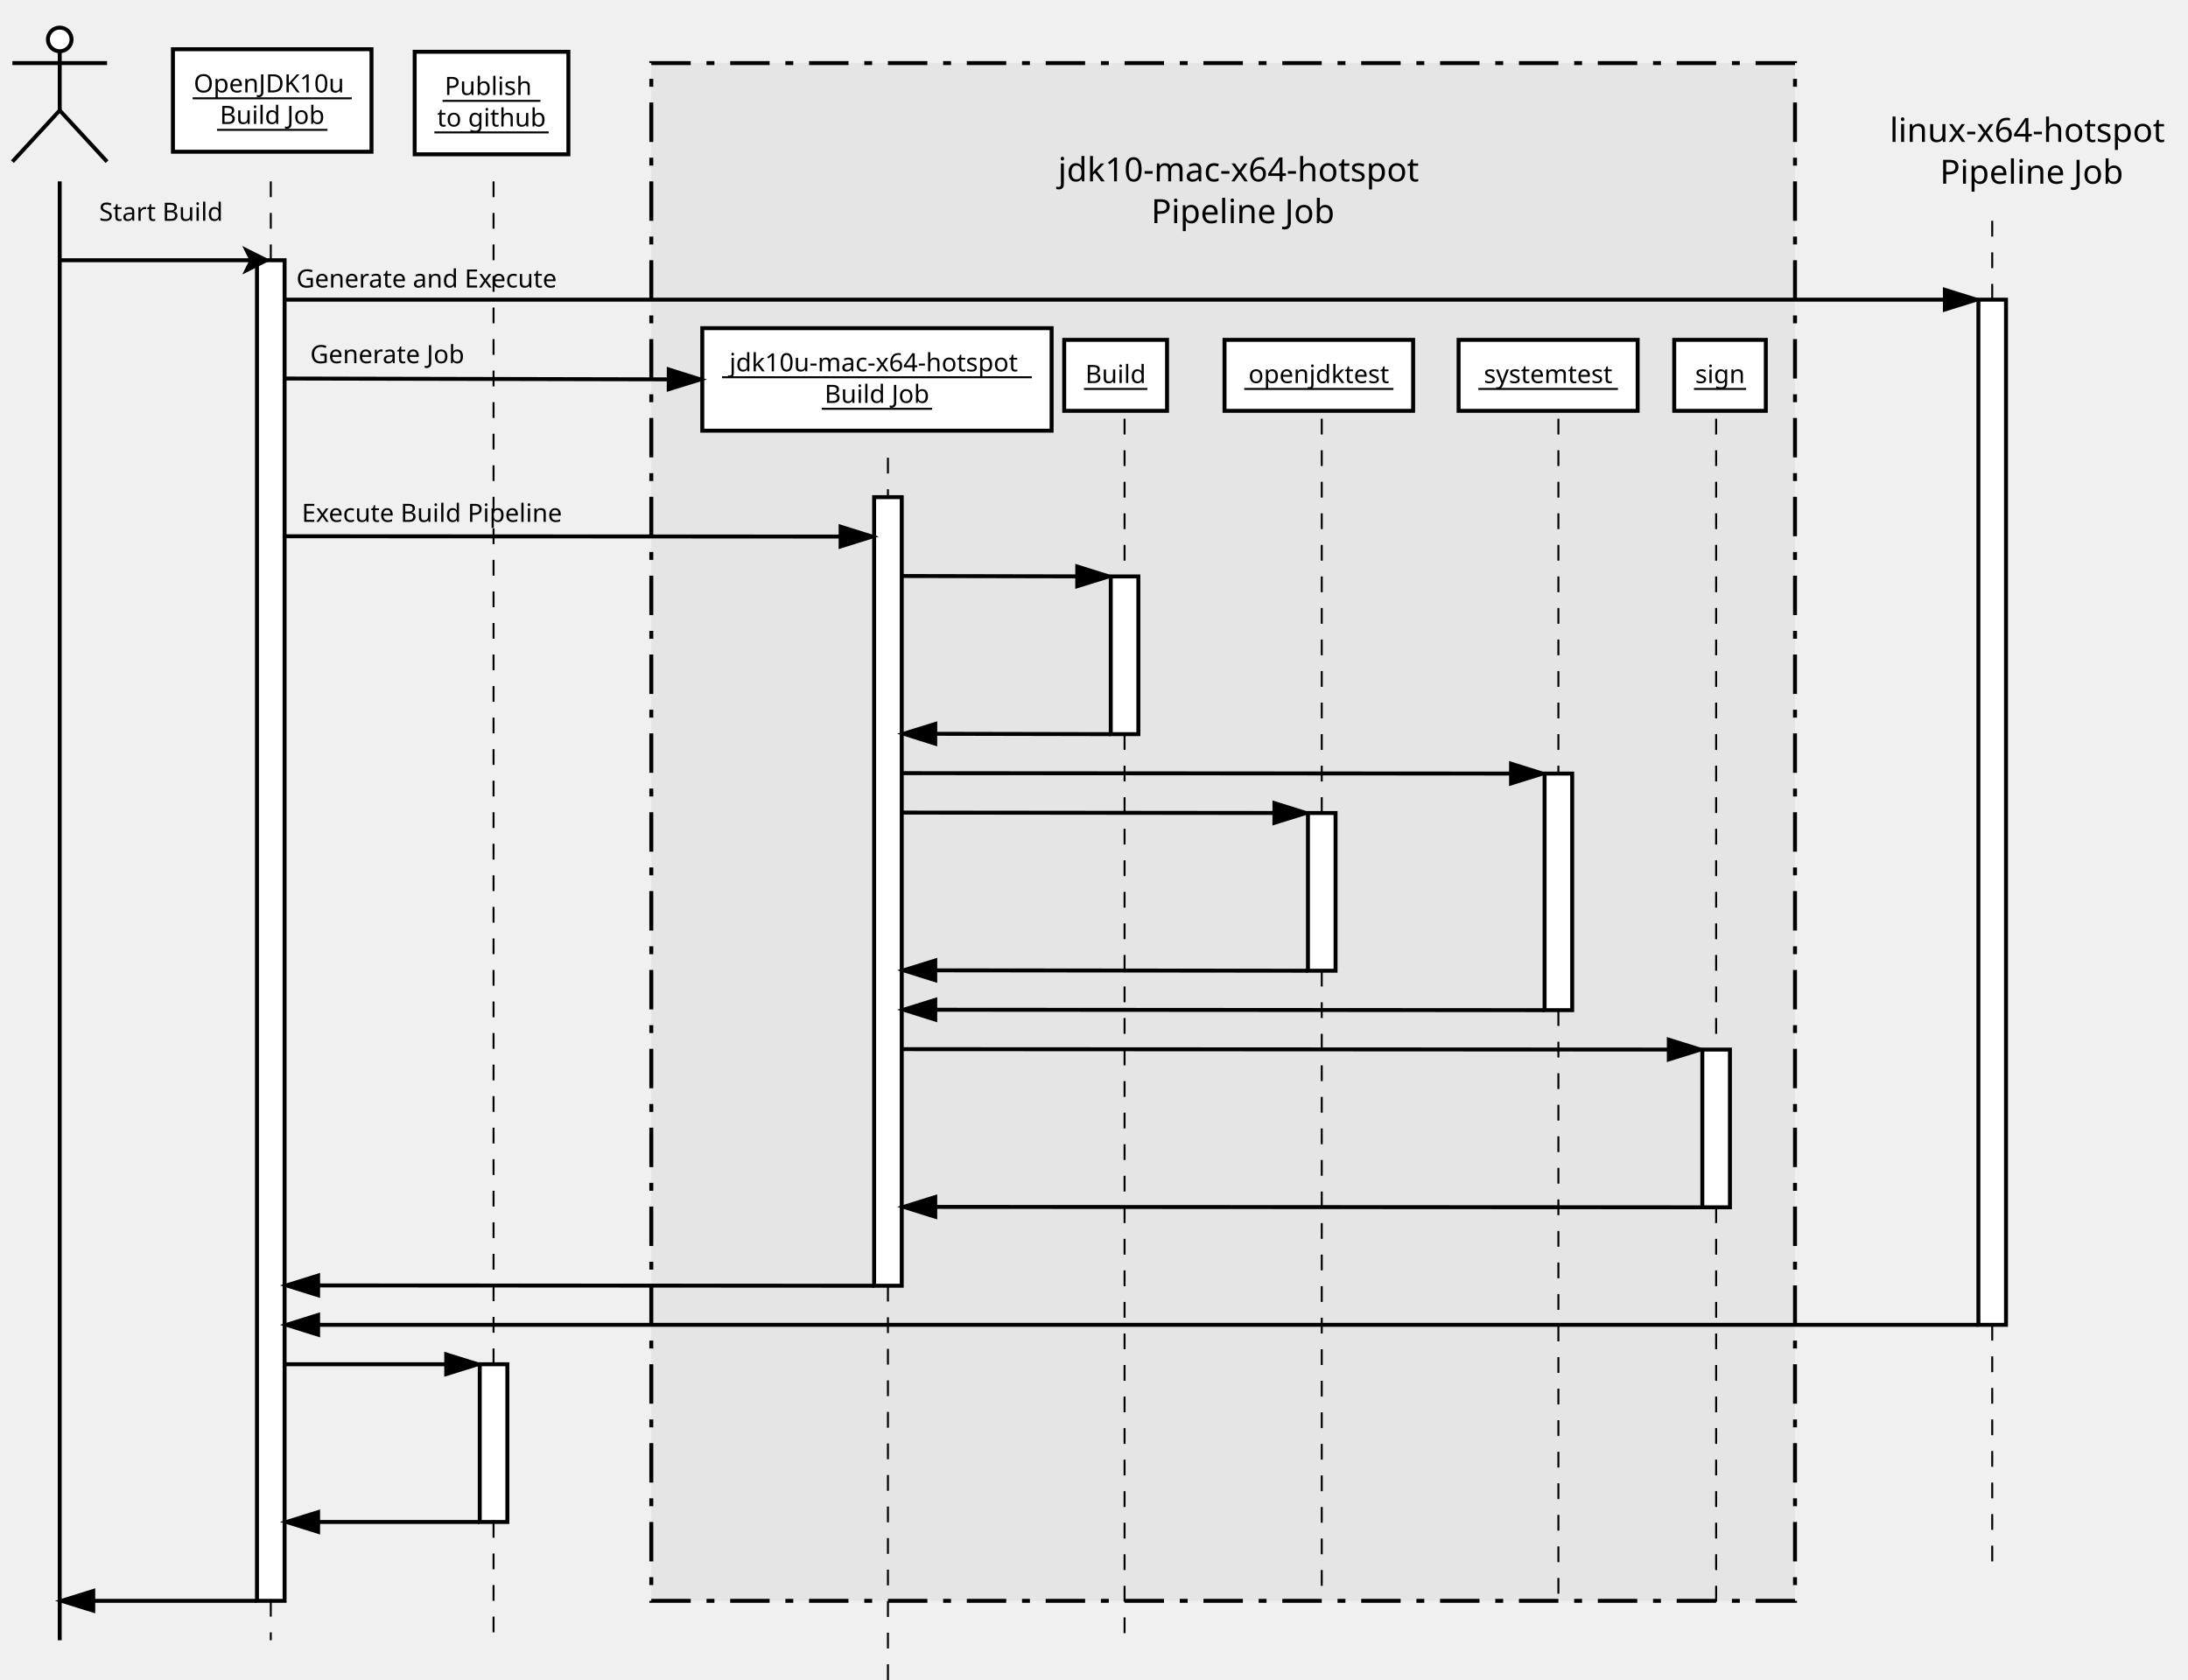
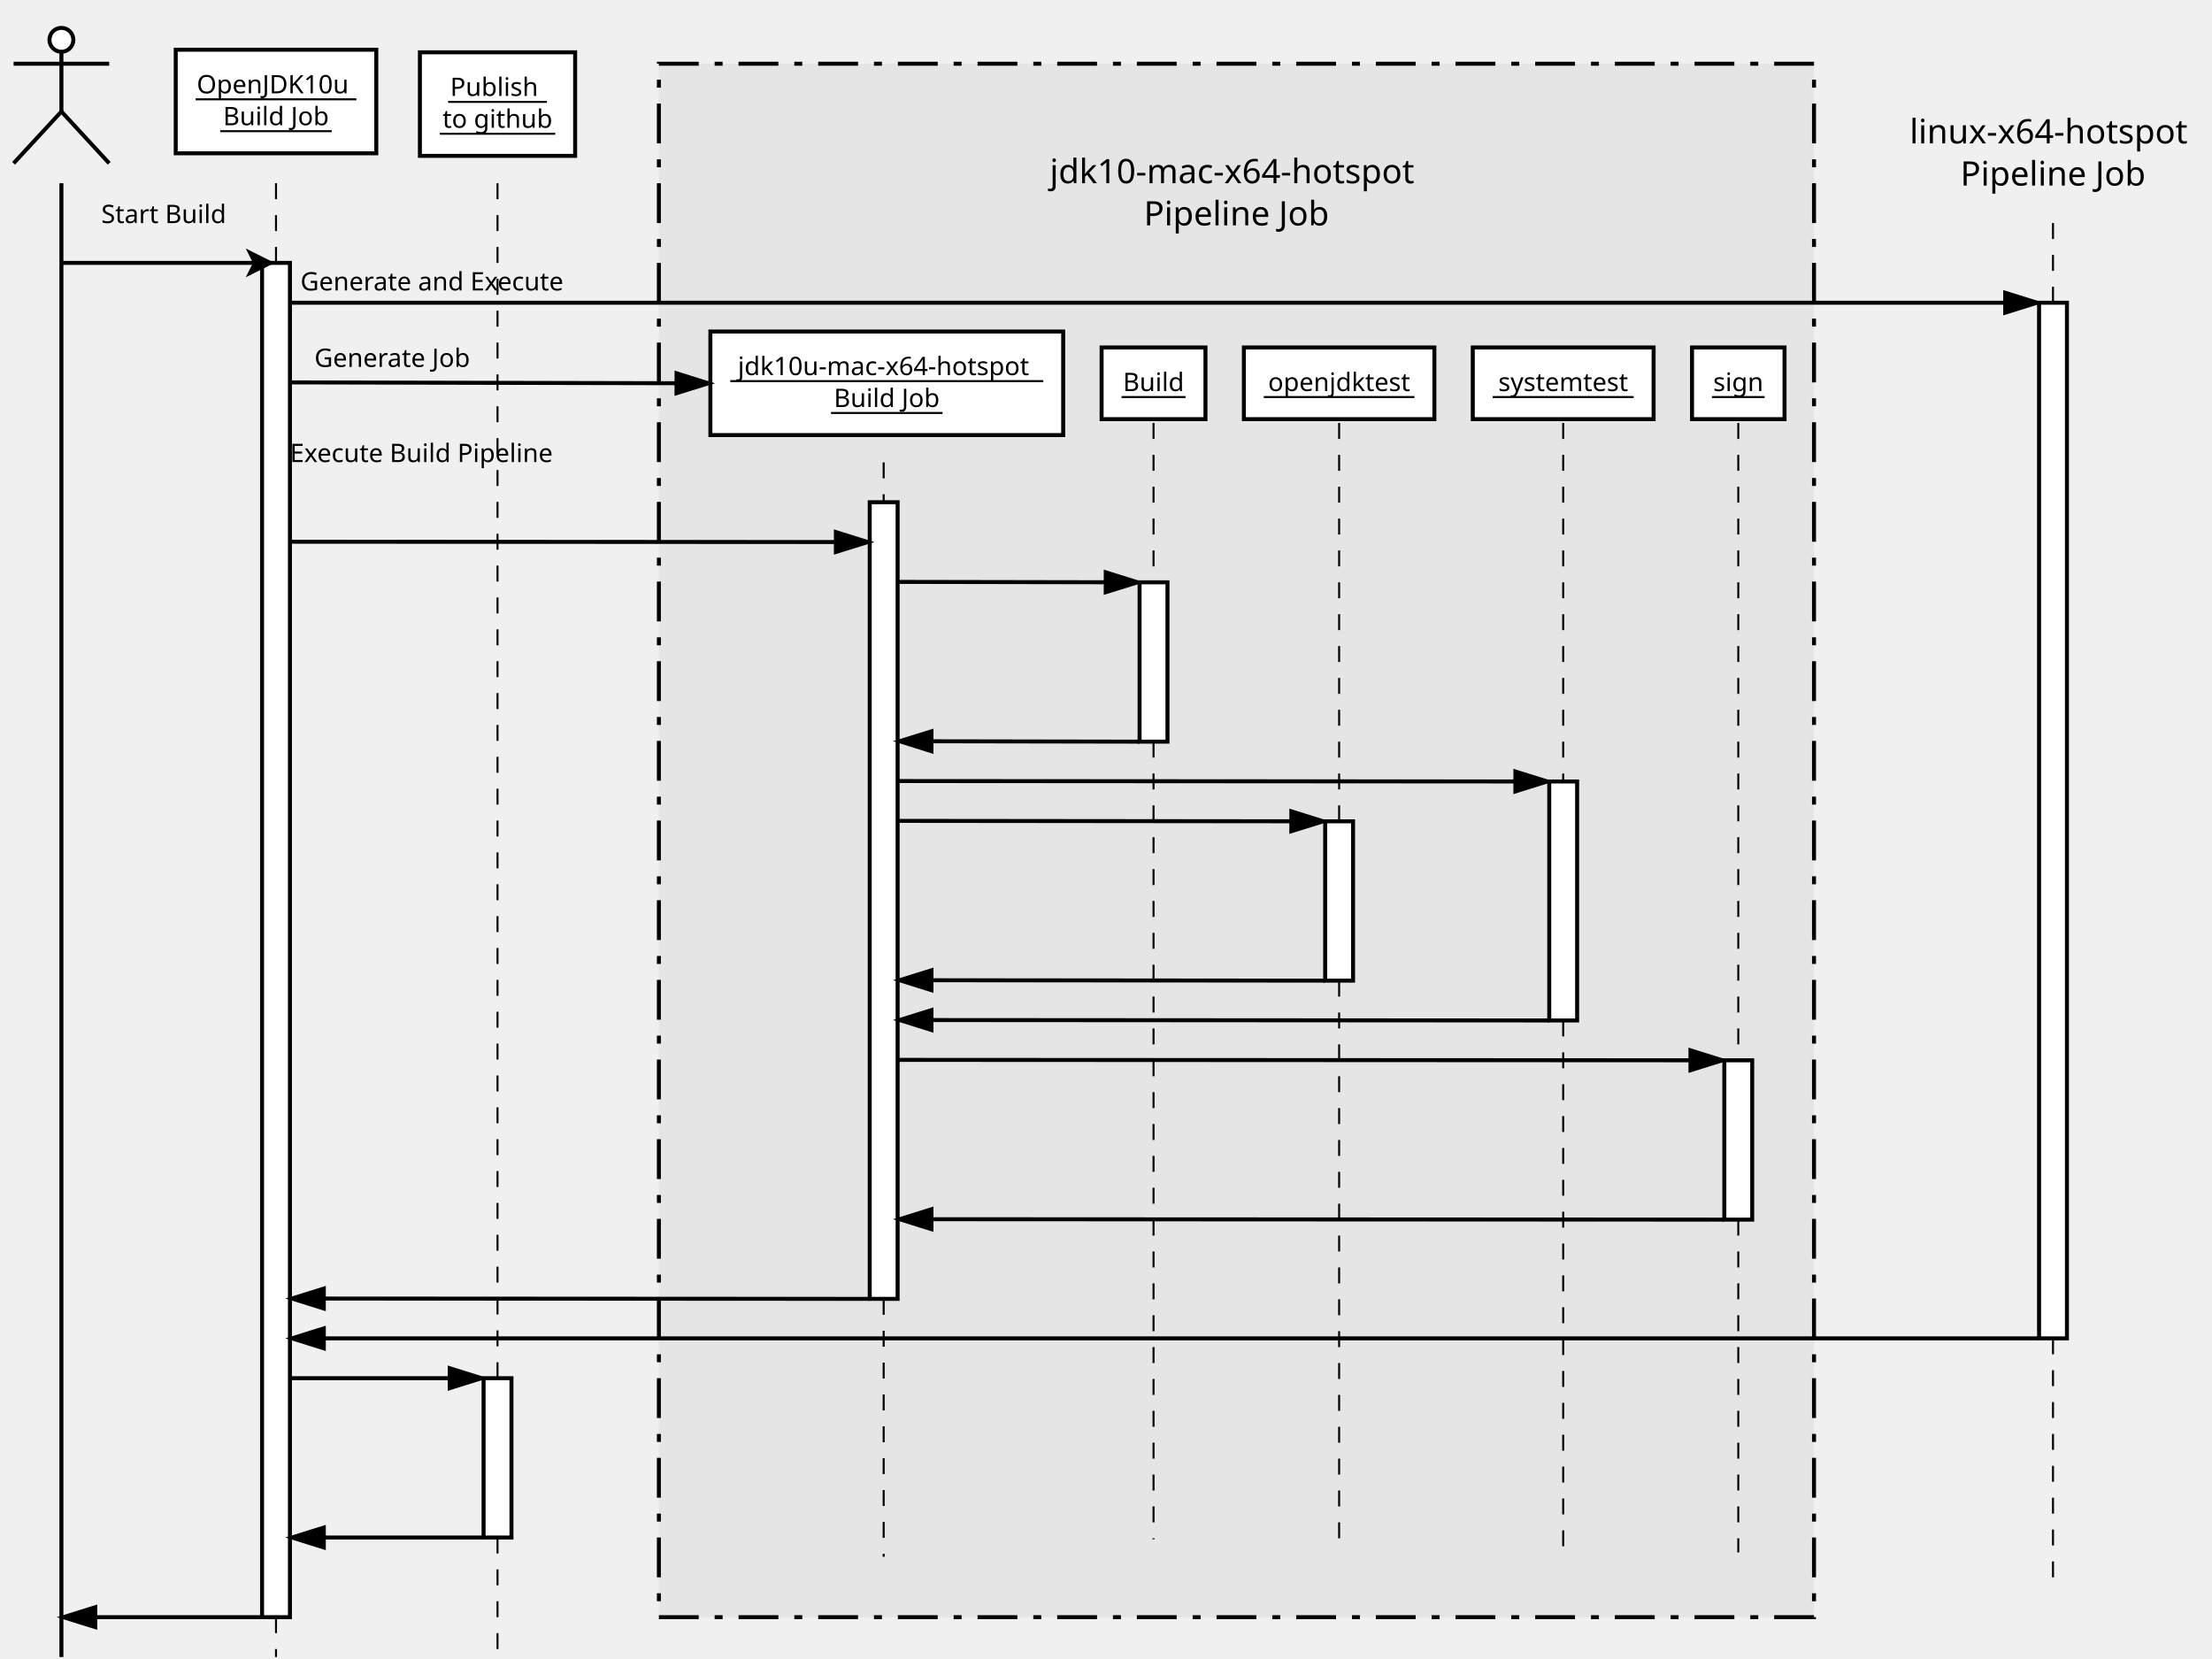
- <svg xmlns="http://www.w3.org/2000/svg" width="56cm" height="43cm" viewBox="54 48 1101 852">
+ <svg xmlns="http://www.w3.org/2000/svg" width="56cm" height="42cm" viewBox="54 48 1101 833">
  <g>
    <rect style="fill: #e5e5e5" x="380" y="80" width="580" height="780" />
    <rect style="fill: none; fill-opacity:0; stroke-width: 2; stroke-dasharray: 20 8 4 8; stroke: #000000" x="380" y="80" width="580" height="780" />
    <text font-size="12.8" style="fill: #000000;text-anchor:middle;font-family:sans-serif;font-style:normal;font-weight:normal" x="670" y="473.9">
      <tspan x="670" y="473.9" />
    </text>
  </g>
  <g>
-     <line style="fill: none; fill-opacity:0; stroke-width: 1; stroke-dasharray: 8; stroke: #000000" x1="187.028" y1="140" x2="187.028" y2="180" />
-     <line style="fill: none; fill-opacity:0; stroke-width: 1; stroke-dasharray: 8; stroke: #000000" x1="187.028" y1="860" x2="187.028" y2="880" />
-     <rect style="fill: #ffffff" x="180.028" y="180" width="14" height="680" />
-     <rect style="fill: none; fill-opacity:0; stroke-width: 2; stroke: #000000" x="180.028" y="180" width="14" height="680" />
+     <line style="fill: none; fill-opacity:0; stroke-width: 1; stroke-dasharray: 8; stroke: #000000" x1="187.753" y1="140" x2="187.753" y2="180" />
+     <line style="fill: none; fill-opacity:0; stroke-width: 1; stroke-dasharray: 8; stroke: #000000" x1="187.753" y1="860" x2="187.753" y2="880" />
+     <rect style="fill: #ffffff" x="180.753" y="180" width="14" height="680" />
+     <rect style="fill: none; fill-opacity:0; stroke-width: 2; stroke: #000000" x="180.753" y="180" width="14" height="680" />
  </g>
  <g>
    <ellipse style="fill: #ffffff" cx="80" cy="67.999" rx="6" ry="6" />
    <ellipse style="fill: none; fill-opacity:0; stroke-width: 2; stroke: #000000" cx="80" cy="67.999" rx="6" ry="6" />
    <line style="fill: none; fill-opacity:0; stroke-width: 2; stroke: #000000" x1="56" y1="79.999" x2="104" y2="79.999" />
    <line style="fill: none; fill-opacity:0; stroke-width: 2; stroke: #000000" x1="80" y1="73.999" x2="80" y2="103.999" />
    <line style="fill: none; fill-opacity:0; stroke-width: 2; stroke: #000000" x1="80" y1="103.999" x2="56" y2="129.999" />
    <line style="fill: none; fill-opacity:0; stroke-width: 2; stroke: #000000" x1="80" y1="103.999" x2="104" y2="129.999" />
    <text font-size="12.8" style="fill: #000000;text-anchor:middle;font-family:sans-serif;font-style:normal;font-weight:normal" x="80" y="153.899">
      <tspan x="80" y="153.899" />
    </text>
  </g>
  <line style="fill: none; fill-opacity:0; stroke-width: 2; stroke: #000000" x1="80" y1="140" x2="80" y2="880" />
  <g>
    <line style="fill: none; fill-opacity:0; stroke-width: 2; stroke: #000000" x1="80" y1="180" x2="177.292" y2="180" />
    <polygon style="fill: #000000" points="184.792,180 174.792,185 177.292,180 174.792,175 " />
    <polygon style="fill: none; fill-opacity:0; stroke-width: 2; stroke: #000000" points="184.792,180 174.792,185 177.292,180 174.792,175 " />
  </g>
  <g>
    <rect style="fill: #ffffff" x="137.403" y="72.968" width="100.7" height="52" />
    <rect style="fill: none; fill-opacity:0; stroke-width: 2; stroke: #000000" x="137.403" y="72.968" width="100.7" height="52" />
    <text font-size="12.8" style="fill: #000000;text-anchor:middle;font-family:sans-serif;font-style:normal;font-weight:normal" x="187.753" y="94.868">
      <tspan x="187.753" y="94.868">OpenJDK10u</tspan>
      <tspan x="187.753" y="110.868">Build Job</tspan>
    </text>
    <line style="fill: none; fill-opacity:0; stroke-width: 1; stroke: #000000" x1="147.403" y1="97.868" x2="228.103" y2="97.868" />
    <line style="fill: none; fill-opacity:0; stroke-width: 1; stroke: #000000" x1="159.753" y1="113.868" x2="215.753" y2="113.868" />
  </g>
  <text font-size="12.8" style="fill: #000000;text-anchor:start;font-family:sans-serif;font-style:normal;font-weight:normal" x="100" y="160">
    <tspan x="100" y="160">Start Build</tspan>
  </text>
  <g>
    <rect style="fill: #ffffff" x="405.854" y="214.46" width="177.15" height="52" />
    <rect style="fill: none; fill-opacity:0; stroke-width: 2; stroke: #000000" x="405.854" y="214.46" width="177.15" height="52" />
    <text font-size="12.8" style="fill: #000000;text-anchor:middle;font-family:sans-serif;font-style:normal;font-weight:normal" x="494.429" y="236.36">
      <tspan x="494.429" y="236.36">jdk10u-mac-x64-hotspot</tspan>
      <tspan x="494.429" y="252.36">Build Job</tspan>
    </text>
    <line style="fill: none; fill-opacity:0; stroke-width: 1; stroke: #000000" x1="415.854" y1="239.36" x2="573.004" y2="239.36" />
    <line style="fill: none; fill-opacity:0; stroke-width: 1; stroke: #000000" x1="466.429" y1="255.36" x2="522.429" y2="255.36" />
  </g>
  <g>
-     <line style="fill: none; fill-opacity:0; stroke-width: 2; stroke: #000000" x1="388.854" y1="240.423" x2="194.028" y2="240" />
+     <line style="fill: none; fill-opacity:0; stroke-width: 2; stroke: #000000" x1="388.854" y1="240.423" x2="194.753" y2="240" />
    <polygon style="fill: #000000" points="388.843,245.423 404.854,240.458 388.865,235.423 " />
    <polygon style="fill: none; fill-opacity:0; stroke-width: 2; stroke: #000000" points="388.843,245.423 404.854,240.458 388.865,235.423 " />
  </g>
  <text font-size="12.8" style="fill: #000000;text-anchor:start;font-family:sans-serif;font-style:normal;font-weight:normal" x="207.028" y="232.228">
    <tspan x="207.028" y="232.228">Generate Job</tspan>
  </text>
  <g>
-     <line style="fill: none; fill-opacity:0; stroke-width: 1; stroke-dasharray: 8; stroke: #000000" x1="500" y1="280.173" x2="500" y2="300.173" />
-     <line style="fill: none; fill-opacity:0; stroke-width: 1; stroke-dasharray: 8; stroke: #000000" x1="500" y1="700.173" x2="500" y2="900.388" />
-     <rect style="fill: #ffffff" x="493" y="300.173" width="14" height="400" />
-     <rect style="fill: none; fill-opacity:0; stroke-width: 2; stroke: #000000" x="493" y="300.173" width="14" height="400" />
-   </g>
-   <g>
-     <line style="fill: none; fill-opacity:0; stroke-width: 2; stroke: #000000" x1="476" y1="320.163" x2="194.028" y2="320" />
-     <polygon style="fill: #000000" points="475.997,325.163 492,320.172 476.003,315.163 " />
-     <polygon style="fill: none; fill-opacity:0; stroke-width: 2; stroke: #000000" points="475.997,325.163 492,320.172 476.003,315.163 " />
-   </g>
-   <text font-size="12.8" style="fill: #000000;text-anchor:start;font-family:sans-serif;font-style:normal;font-weight:normal" x="202.752" y="312.713">
-     <tspan x="202.752" y="312.713">Execute Build Pipeline</tspan>
-   </text>
-   <g>
-     <rect style="fill: #ffffff" x="589.396" y="220.388" width="52.15" height="36" />
-     <rect style="fill: none; fill-opacity:0; stroke-width: 2; stroke: #000000" x="589.396" y="220.388" width="52.15" height="36" />
-     <text font-size="12.8" style="fill: #000000;text-anchor:middle;font-family:sans-serif;font-style:normal;font-weight:normal" x="615.471" y="242.288">
-       <tspan x="615.471" y="242.288">Build</tspan>
-     </text>
-     <line style="fill: none; fill-opacity:0; stroke-width: 1; stroke: #000000" x1="599.396" y1="245.288" x2="631.546" y2="245.288" />
-   </g>
-   <text font-size="12.8" style="fill: #000000;text-anchor:start;font-family:sans-serif;font-style:normal;font-weight:normal" x="494.429" y="240.46">
-     <tspan x="494.429" y="240.46" />
+     <line style="fill: none; fill-opacity:0; stroke-width: 1; stroke-dasharray: 8; stroke: #000000" x1="492.868" y1="280.172" x2="492.868" y2="300.172" />
+     <line style="fill: none; fill-opacity:0; stroke-width: 1; stroke-dasharray: 8; stroke: #000000" x1="492.868" y1="700.172" x2="492.868" y2="829.66" />
+     <rect style="fill: #ffffff" x="485.868" y="300.172" width="14" height="400" />
+     <rect style="fill: none; fill-opacity:0; stroke-width: 2; stroke: #000000" x="485.868" y="300.172" width="14" height="400" />
+   </g>
+   <g>
+     <line style="fill: none; fill-opacity:0; stroke-width: 2; stroke: #000000" x1="468.868" y1="320.162" x2="194.753" y2="320" />
+     <polygon style="fill: #000000" points="468.865,325.162 484.868,320.171 468.871,315.162 " />
+     <polygon style="fill: none; fill-opacity:0; stroke-width: 2; stroke: #000000" points="468.865,325.162 484.868,320.171 468.871,315.162 " />
+   </g>
+   <text font-size="12.8" style="fill: #000000;text-anchor:start;font-family:sans-serif;font-style:normal;font-weight:normal" x="194.753" y="280">
+     <tspan x="194.753" y="280">Execute Build Pipeline</tspan>
+   </text>
+   <g>
+     <rect style="fill: #ffffff" x="602.29" y="222.46" width="52.15" height="36" />
+     <rect style="fill: none; fill-opacity:0; stroke-width: 2; stroke: #000000" x="602.29" y="222.46" width="52.15" height="36" />
+     <text font-size="12.8" style="fill: #000000;text-anchor:middle;font-family:sans-serif;font-style:normal;font-weight:normal" x="628.365" y="244.36">
+       <tspan x="628.365" y="244.36">Build</tspan>
+     </text>
+     <line style="fill: none; fill-opacity:0; stroke-width: 1; stroke: #000000" x1="612.29" y1="247.36" x2="644.44" y2="247.36" />
+   </g>
+   <text font-size="12.8" style="fill: #000000;text-anchor:start;font-family:sans-serif;font-style:normal;font-weight:normal" x="494.428" y="240.46">
+     <tspan x="494.428" y="240.46" />
  </text>
  <text font-size="12.8" style="fill: #000000;text-anchor:start;font-family:sans-serif;font-style:normal;font-weight:normal" x="307.028" y="300">
    <tspan x="307.028" y="300" />
  </text>
  <g>
-     <line style="fill: none; fill-opacity:0; stroke-width: 1; stroke-dasharray: 8; stroke: #000000" x1="620" y1="260.388" x2="620" y2="340.388" />
-     <line style="fill: none; fill-opacity:0; stroke-width: 1; stroke-dasharray: 8; stroke: #000000" x1="620" y1="420.388" x2="620" y2="880.388" />
-     <rect style="fill: #ffffff" x="613" y="340.388" width="14" height="80" />
-     <rect style="fill: none; fill-opacity:0; stroke-width: 2; stroke: #000000" x="613" y="340.388" width="14" height="80" />
-   </g>
-   <g>
-     <line style="fill: none; fill-opacity:0; stroke-width: 2; stroke: #000000" x1="596" y1="340.353" x2="507" y2="340.173" />
-     <polygon style="fill: #000000" points="595.99,345.353 612,340.386 596.01,335.353 " />
-     <polygon style="fill: none; fill-opacity:0; stroke-width: 2; stroke: #000000" points="595.99,345.353 612,340.386 596.01,335.353 " />
-   </g>
-   <g>
-     <line style="fill: none; fill-opacity:0; stroke-width: 2; stroke: #000000" x1="524" y1="420.207" x2="613" y2="420.388" />
-     <polygon style="fill: #000000" points="524.01,415.207 508,420.175 523.99,425.207 " />
-     <polygon style="fill: none; fill-opacity:0; stroke-width: 2; stroke: #000000" points="524.01,415.207 508,420.175 523.99,425.207 " />
-   </g>
-   <g>
-     <rect style="fill: #ffffff" x="670.689" y="220.388" width="95.65" height="36" />
-     <rect style="fill: none; fill-opacity:0; stroke-width: 2; stroke: #000000" x="670.689" y="220.388" width="95.65" height="36" />
-     <text font-size="12.8" style="fill: #000000;text-anchor:middle;font-family:sans-serif;font-style:normal;font-weight:normal" x="718.514" y="242.288">
-       <tspan x="718.514" y="242.288">openjdktest</tspan>
-     </text>
-     <line style="fill: none; fill-opacity:0; stroke-width: 1; stroke: #000000" x1="680.689" y1="245.288" x2="756.339" y2="245.288" />
-   </g>
-   <text font-size="12.8" style="fill: #000000;text-anchor:start;font-family:sans-serif;font-style:normal;font-weight:normal" x="718.514" y="238.388">
-     <tspan x="718.514" y="238.388" />
-   </text>
-   <g>
-     <line style="fill: none; fill-opacity:0; stroke-width: 1; stroke-dasharray: 8; stroke: #000000" x1="720" y1="260.388" x2="720" y2="460.388" />
-     <line style="fill: none; fill-opacity:0; stroke-width: 1; stroke-dasharray: 8; stroke: #000000" x1="720" y1="540.388" x2="720" y2="860.388" />
-     <rect style="fill: #ffffff" x="713" y="460.388" width="14" height="80" />
-     <rect style="fill: none; fill-opacity:0; stroke-width: 2; stroke: #000000" x="713" y="460.388" width="14" height="80" />
-   </g>
-   <g>
-     <line style="fill: none; fill-opacity:0; stroke-width: 2; stroke: #000000" x1="696" y1="460.37" x2="507" y2="460.173" />
-     <polygon style="fill: #000000" points="695.995,465.37 712,460.387 696.005,455.37 " />
-     <polygon style="fill: none; fill-opacity:0; stroke-width: 2; stroke: #000000" points="695.995,465.37 712,460.387 696.005,455.37 " />
-   </g>
-   <g>
-     <line style="fill: none; fill-opacity:0; stroke-width: 2; stroke: #000000" x1="524" y1="540.191" x2="713" y2="540.388" />
-     <polygon style="fill: #000000" points="524.005,535.191 508,540.174 523.995,545.191 " />
-     <polygon style="fill: none; fill-opacity:0; stroke-width: 2; stroke: #000000" points="524.005,535.191 508,540.174 523.995,545.191 " />
-   </g>
-   <g>
-     <rect style="fill: #ffffff" x="789.396" y="220.388" width="90.8" height="36" />
-     <rect style="fill: none; fill-opacity:0; stroke-width: 2; stroke: #000000" x="789.396" y="220.388" width="90.8" height="36" />
-     <text font-size="12.8" style="fill: #000000;text-anchor:middle;font-family:sans-serif;font-style:normal;font-weight:normal" x="834.796" y="242.288">
-       <tspan x="834.796" y="242.288">systemtest</tspan>
-     </text>
-     <line style="fill: none; fill-opacity:0; stroke-width: 1; stroke: #000000" x1="799.396" y1="245.288" x2="870.196" y2="245.288" />
-   </g>
-   <text font-size="12.8" style="fill: #000000;text-anchor:start;font-family:sans-serif;font-style:normal;font-weight:normal" x="834.796" y="238.388">
-     <tspan x="834.796" y="238.388" />
-   </text>
-   <g>
-     <line style="fill: none; fill-opacity:0; stroke-width: 1; stroke-dasharray: 8; stroke: #000000" x1="840" y1="260.388" x2="840" y2="440.388" />
-     <line style="fill: none; fill-opacity:0; stroke-width: 1; stroke-dasharray: 8; stroke: #000000" x1="840" y1="560.388" x2="840" y2="860.388" />
-     <rect style="fill: #ffffff" x="833" y="440.388" width="14" height="120" />
-     <rect style="fill: none; fill-opacity:0; stroke-width: 2; stroke: #000000" x="833" y="440.388" width="14" height="120" />
-   </g>
-   <g>
-     <line style="fill: none; fill-opacity:0; stroke-width: 2; stroke: #000000" x1="816" y1="440.377" x2="507" y2="440.173" />
-     <polygon style="fill: #000000" points="815.997,445.377 832,440.387 816.003,435.377 " />
-     <polygon style="fill: none; fill-opacity:0; stroke-width: 2; stroke: #000000" points="815.997,445.377 832,440.387 816.003,435.377 " />
-   </g>
-   <g>
-     <line style="fill: none; fill-opacity:0; stroke-width: 2; stroke: #000000" x1="524" y1="560.184" x2="833" y2="560.388" />
-     <polygon style="fill: #000000" points="524.003,555.184 508,560.173 523.997,565.184 " />
-     <polygon style="fill: none; fill-opacity:0; stroke-width: 2; stroke: #000000" points="524.003,555.184 508,560.173 523.997,565.184 " />
-   </g>
-   <g>
-     <rect style="fill: #ffffff" x="898.749" y="220.388" width="46.45" height="36" />
-     <rect style="fill: none; fill-opacity:0; stroke-width: 2; stroke: #000000" x="898.749" y="220.388" width="46.45" height="36" />
-     <text font-size="12.8" style="fill: #000000;text-anchor:middle;font-family:sans-serif;font-style:normal;font-weight:normal" x="921.974" y="242.288">
-       <tspan x="921.974" y="242.288">sign</tspan>
-     </text>
-     <line style="fill: none; fill-opacity:0; stroke-width: 1; stroke: #000000" x1="908.749" y1="245.288" x2="935.199" y2="245.288" />
-   </g>
-   <text font-size="12.8" style="fill: #000000;text-anchor:start;font-family:sans-serif;font-style:normal;font-weight:normal" x="921.974" y="238.388">
-     <tspan x="921.974" y="238.388" />
-   </text>
-   <g>
-     <line style="fill: none; fill-opacity:0; stroke-width: 1; stroke-dasharray: 8; stroke: #000000" x1="920" y1="260.388" x2="920" y2="580.388" />
-     <line style="fill: none; fill-opacity:0; stroke-width: 1; stroke-dasharray: 8; stroke: #000000" x1="920" y1="660.388" x2="920" y2="860.388" />
-     <rect style="fill: #ffffff" x="913" y="580.388" width="14" height="80" />
-     <rect style="fill: none; fill-opacity:0; stroke-width: 2; stroke: #000000" x="913" y="580.388" width="14" height="80" />
-   </g>
-   <g>
-     <line style="fill: none; fill-opacity:0; stroke-width: 2; stroke: #000000" x1="896" y1="580.379" x2="507" y2="580.173" />
-     <polygon style="fill: #000000" points="895.997,585.379 912,580.387 896.003,575.379 " />
-     <polygon style="fill: none; fill-opacity:0; stroke-width: 2; stroke: #000000" points="895.997,585.379 912,580.387 896.003,575.379 " />
-   </g>
-   <g>
-     <line style="fill: none; fill-opacity:0; stroke-width: 2; stroke: #000000" x1="524" y1="660.182" x2="913" y2="660.388" />
-     <polygon style="fill: #000000" points="524.003,655.182 508,660.173 523.997,665.182 " />
-     <polygon style="fill: none; fill-opacity:0; stroke-width: 2; stroke: #000000" points="524.003,655.182 508,660.173 523.997,665.182 " />
-   </g>
-   <g>
-     <line style="fill: none; fill-opacity:0; stroke-width: 2; stroke: #000000" x1="211.028" y1="700.01" x2="493" y2="700.173" />
-     <polygon style="fill: #000000" points="211.031,695.01 195.028,700.001 211.025,705.01 " />
-     <polygon style="fill: none; fill-opacity:0; stroke-width: 2; stroke: #000000" points="211.031,695.01 195.028,700.001 211.025,705.01 " />
+     <line style="fill: none; fill-opacity:0; stroke-width: 1; stroke-dasharray: 8; stroke: #000000" x1="628.366" y1="260.388" x2="628.366" y2="340.388" />
+     <line style="fill: none; fill-opacity:0; stroke-width: 1; stroke-dasharray: 8; stroke: #000000" x1="628.366" y1="420.388" x2="628.366" y2="820.936" />
+     <rect style="fill: #ffffff" x="621.366" y="340.388" width="14" height="80" />
+     <rect style="fill: none; fill-opacity:0; stroke-width: 2; stroke: #000000" x="621.366" y="340.388" width="14" height="80" />
+   </g>
+   <g>
+     <line style="fill: none; fill-opacity:0; stroke-width: 2; stroke: #000000" x1="604.364" y1="340.358" x2="499.868" y2="340.172" />
+     <polygon style="fill: #000000" points="604.355,345.358 620.364,340.386 604.373,335.358 " />
+     <polygon style="fill: none; fill-opacity:0; stroke-width: 2; stroke: #000000" points="604.355,345.358 620.364,340.386 604.373,335.358 " />
+   </g>
+   <g>
+     <line style="fill: none; fill-opacity:0; stroke-width: 2; stroke: #000000" x1="516.868" y1="420.202" x2="621.364" y2="420.388" />
+     <polygon style="fill: #000000" points="516.877,415.202 500.868,420.174 516.859,425.202 " />
+     <polygon style="fill: none; fill-opacity:0; stroke-width: 2; stroke: #000000" points="516.877,415.202 500.868,420.174 516.859,425.202 " />
+   </g>
+   <g>
+     <rect style="fill: #ffffff" x="673.726" y="222.46" width="95.65" height="36" />
+     <rect style="fill: none; fill-opacity:0; stroke-width: 2; stroke: #000000" x="673.726" y="222.46" width="95.65" height="36" />
+     <text font-size="12.8" style="fill: #000000;text-anchor:middle;font-family:sans-serif;font-style:normal;font-weight:normal" x="721.551" y="244.36">
+       <tspan x="721.551" y="244.36">openjdktest</tspan>
+     </text>
+     <line style="fill: none; fill-opacity:0; stroke-width: 1; stroke: #000000" x1="683.726" y1="247.36" x2="759.376" y2="247.36" />
+   </g>
+   <text font-size="12.8" style="fill: #000000;text-anchor:start;font-family:sans-serif;font-style:normal;font-weight:normal" x="721.552" y="240.46">
+     <tspan x="721.552" y="240.46" />
+   </text>
+   <g>
+     <line style="fill: none; fill-opacity:0; stroke-width: 1; stroke-dasharray: 8; stroke: #000000" x1="721.552" y1="260.388" x2="721.552" y2="460.388" />
+     <line style="fill: none; fill-opacity:0; stroke-width: 1; stroke-dasharray: 8; stroke: #000000" x1="721.552" y1="540.388" x2="721.552" y2="820.936" />
+     <rect style="fill: #ffffff" x="714.552" y="460.388" width="14" height="80" />
+     <rect style="fill: none; fill-opacity:0; stroke-width: 2; stroke: #000000" x="714.552" y="460.388" width="14" height="80" />
+   </g>
+   <g>
+     <line style="fill: none; fill-opacity:0; stroke-width: 2; stroke: #000000" x1="697.552" y1="460.371" x2="499.868" y2="460.172" />
+     <polygon style="fill: #000000" points="697.547,465.371 713.552,460.387 697.557,455.371 " />
+     <polygon style="fill: none; fill-opacity:0; stroke-width: 2; stroke: #000000" points="697.547,465.371 713.552,460.387 697.557,455.371 " />
+   </g>
+   <g>
+     <line style="fill: none; fill-opacity:0; stroke-width: 2; stroke: #000000" x1="516.868" y1="540.189" x2="714.552" y2="540.388" />
+     <polygon style="fill: #000000" points="516.873,535.189 500.868,540.173 516.863,545.189 " />
+     <polygon style="fill: none; fill-opacity:0; stroke-width: 2; stroke: #000000" points="516.873,535.189 500.868,540.173 516.863,545.189 " />
+   </g>
+   <g>
+     <rect style="fill: #ffffff" x="788.662" y="222.46" width="90.8" height="36" />
+     <rect style="fill: none; fill-opacity:0; stroke-width: 2; stroke: #000000" x="788.662" y="222.46" width="90.8" height="36" />
+     <text font-size="12.8" style="fill: #000000;text-anchor:middle;font-family:sans-serif;font-style:normal;font-weight:normal" x="834.062" y="244.36">
+       <tspan x="834.062" y="244.36">systemtest</tspan>
+     </text>
+     <line style="fill: none; fill-opacity:0; stroke-width: 1; stroke: #000000" x1="798.662" y1="247.36" x2="869.462" y2="247.36" />
+   </g>
+   <text font-size="12.8" style="fill: #000000;text-anchor:start;font-family:sans-serif;font-style:normal;font-weight:normal" x="834.062" y="240.46">
+     <tspan x="834.062" y="240.46" />
+   </text>
+   <g>
+     <line style="fill: none; fill-opacity:0; stroke-width: 1; stroke-dasharray: 8; stroke: #000000" x1="834.062" y1="260.388" x2="834.062" y2="440.388" />
+     <line style="fill: none; fill-opacity:0; stroke-width: 1; stroke-dasharray: 8; stroke: #000000" x1="834.062" y1="560.388" x2="834.062" y2="829.66" />
+     <rect style="fill: #ffffff" x="827.062" y="440.388" width="14" height="120" />
+     <rect style="fill: none; fill-opacity:0; stroke-width: 2; stroke: #000000" x="827.062" y="440.388" width="14" height="120" />
+   </g>
+   <g>
+     <line style="fill: none; fill-opacity:0; stroke-width: 2; stroke: #000000" x1="810.062" y1="440.377" x2="499.868" y2="440.172" />
+     <polygon style="fill: #000000" points="810.059,445.377 826.062,440.387 810.065,435.377 " />
+     <polygon style="fill: none; fill-opacity:0; stroke-width: 2; stroke: #000000" points="810.059,445.377 826.062,440.387 810.065,435.377 " />
+   </g>
+   <g>
+     <line style="fill: none; fill-opacity:0; stroke-width: 2; stroke: #000000" x1="516.868" y1="560.183" x2="827.062" y2="560.388" />
+     <polygon style="fill: #000000" points="516.871,555.183 500.868,560.173 516.865,565.183 " />
+     <polygon style="fill: none; fill-opacity:0; stroke-width: 2; stroke: #000000" points="516.871,555.183 500.868,560.173 516.865,565.183 " />
+   </g>
+   <g>
+     <rect style="fill: #ffffff" x="898.748" y="222.46" width="46.45" height="36" />
+     <rect style="fill: none; fill-opacity:0; stroke-width: 2; stroke: #000000" x="898.748" y="222.46" width="46.45" height="36" />
+     <text font-size="12.8" style="fill: #000000;text-anchor:middle;font-family:sans-serif;font-style:normal;font-weight:normal" x="921.973" y="244.36">
+       <tspan x="921.973" y="244.36">sign</tspan>
+     </text>
+     <line style="fill: none; fill-opacity:0; stroke-width: 1; stroke: #000000" x1="908.748" y1="247.36" x2="935.198" y2="247.36" />
+   </g>
+   <text font-size="12.8" style="fill: #000000;text-anchor:start;font-family:sans-serif;font-style:normal;font-weight:normal" x="921.972" y="240.46">
+     <tspan x="921.972" y="240.46" />
+   </text>
+   <g>
+     <line style="fill: none; fill-opacity:0; stroke-width: 1; stroke-dasharray: 8; stroke: #000000" x1="921.972" y1="260.388" x2="921.972" y2="580.388" />
+     <line style="fill: none; fill-opacity:0; stroke-width: 1; stroke-dasharray: 8; stroke: #000000" x1="921.972" y1="660.388" x2="921.972" y2="827.48" />
+     <rect style="fill: #ffffff" x="914.972" y="580.388" width="14" height="80" />
+     <rect style="fill: none; fill-opacity:0; stroke-width: 2; stroke: #000000" x="914.972" y="580.388" width="14" height="80" />
+   </g>
+   <g>
+     <line style="fill: none; fill-opacity:0; stroke-width: 2; stroke: #000000" x1="897.972" y1="580.379" x2="499.868" y2="580.172" />
+     <polygon style="fill: #000000" points="897.969,585.379 913.972,580.387 897.975,575.379 " />
+     <polygon style="fill: none; fill-opacity:0; stroke-width: 2; stroke: #000000" points="897.969,585.379 913.972,580.387 897.975,575.379 " />
+   </g>
+   <g>
+     <line style="fill: none; fill-opacity:0; stroke-width: 2; stroke: #000000" x1="516.868" y1="660.181" x2="914.972" y2="660.388" />
+     <polygon style="fill: #000000" points="516.871,655.181 500.868,660.173 516.865,665.181 " />
+     <polygon style="fill: none; fill-opacity:0; stroke-width: 2; stroke: #000000" points="516.871,655.181 500.868,660.173 516.865,665.181 " />
+   </g>
+   <g>
+     <line style="fill: none; fill-opacity:0; stroke-width: 2; stroke: #000000" x1="211.753" y1="700.01" x2="485.868" y2="700.172" />
+     <polygon style="fill: #000000" points="211.756,695.01 195.753,700.001 211.75,705.01 " />
+     <polygon style="fill: none; fill-opacity:0; stroke-width: 2; stroke: #000000" points="211.756,695.01 195.753,700.001 211.75,705.01 " />
  </g>
  <g>
    <rect style="fill: #ffffff" x="260" y="74.264" width="77.95" height="52" />
    <rect style="fill: none; fill-opacity:0; stroke-width: 2; stroke: #000000" x="260" y="74.264" width="77.95" height="52" />
-     <text font-size="12.8" style="fill: #000000;text-anchor:middle;font-family:sans-serif;font-style:normal;font-weight:normal" x="298.975" y="96.165">
-       <tspan x="298.975" y="96.165">Publish </tspan>
+     <text font-size="12.8" style="fill: #000000;text-anchor:middle;font-family:sans-serif;font-style:normal;font-weight:normal" x="298.975" y="96.164">
+       <tspan x="298.975" y="96.164">Publish </tspan>
      <tspan x="298.975" y="112.164">to github</tspan>
    </text>
-     <line style="fill: none; fill-opacity:0; stroke-width: 1; stroke: #000000" x1="274.15" y1="99.165" x2="323.8" y2="99.165" />
+     <line style="fill: none; fill-opacity:0; stroke-width: 1; stroke: #000000" x1="274.15" y1="99.164" x2="323.8" y2="99.164" />
    <line style="fill: none; fill-opacity:0; stroke-width: 1; stroke: #000000" x1="270" y1="115.164" x2="327.95" y2="115.164" />
  </g>
  <text font-size="12.8" style="fill: #000000;text-anchor:start;font-family:sans-serif;font-style:normal;font-weight:normal" x="298.975" y="100.264">
    <tspan x="298.975" y="100.264" />
  </text>
  <g>
-     <line style="fill: none; fill-opacity:0; stroke-width: 1; stroke-dasharray: 8; stroke: #000000" x1="300" y1="140" x2="300" y2="740" />
-     <line style="fill: none; fill-opacity:0; stroke-width: 1; stroke-dasharray: 8; stroke: #000000" x1="300" y1="820" x2="300" y2="880" />
-     <rect style="fill: #ffffff" x="293" y="740" width="14" height="80" />
-     <rect style="fill: none; fill-opacity:0; stroke-width: 2; stroke: #000000" x="293" y="740" width="14" height="80" />
-   </g>
-   <g>
-     <line style="fill: none; fill-opacity:0; stroke-width: 2; stroke: #000000" x1="276" y1="740" x2="194.028" y2="740" />
-     <polygon style="fill: #000000" points="276,745 292,740 276,735 " />
-     <polygon style="fill: none; fill-opacity:0; stroke-width: 2; stroke: #000000" points="276,745 292,740 276,735 " />
-   </g>
-   <g>
-     <line style="fill: none; fill-opacity:0; stroke-width: 2; stroke: #000000" x1="211.028" y1="820" x2="293" y2="820" />
-     <polygon style="fill: #000000" points="211.028,815 195.028,820 211.028,825 " />
-     <polygon style="fill: none; fill-opacity:0; stroke-width: 2; stroke: #000000" points="211.028,815 195.028,820 211.028,825 " />
-   </g>
-   <g>
-     <line style="fill: none; fill-opacity:0; stroke-width: 2; stroke: #000000" x1="97" y1="860" x2="180.028" y2="860" />
+     <line style="fill: none; fill-opacity:0; stroke-width: 1; stroke-dasharray: 8; stroke: #000000" x1="298.975" y1="140" x2="298.975" y2="740" />
+     <line style="fill: none; fill-opacity:0; stroke-width: 1; stroke-dasharray: 8; stroke: #000000" x1="298.975" y1="820" x2="298.975" y2="880" />
+     <rect style="fill: #ffffff" x="291.975" y="740" width="14" height="80" />
+     <rect style="fill: none; fill-opacity:0; stroke-width: 2; stroke: #000000" x="291.975" y="740" width="14" height="80" />
+   </g>
+   <g>
+     <line style="fill: none; fill-opacity:0; stroke-width: 2; stroke: #000000" x1="274.975" y1="740" x2="194.753" y2="740" />
+     <polygon style="fill: #000000" points="274.975,745 290.975,740 274.975,735 " />
+     <polygon style="fill: none; fill-opacity:0; stroke-width: 2; stroke: #000000" points="274.975,745 290.975,740 274.975,735 " />
+   </g>
+   <g>
+     <line style="fill: none; fill-opacity:0; stroke-width: 2; stroke: #000000" x1="211.753" y1="820" x2="291.975" y2="820" />
+     <polygon style="fill: #000000" points="211.753,815 195.753,820 211.753,825 " />
+     <polygon style="fill: none; fill-opacity:0; stroke-width: 2; stroke: #000000" points="211.753,815 195.753,820 211.753,825 " />
+   </g>
+   <g>
+     <line style="fill: none; fill-opacity:0; stroke-width: 2; stroke: #000000" x1="97" y1="860" x2="180.753" y2="860" />
    <polygon style="fill: #000000" points="97,855 81,860 97,865 " />
    <polygon style="fill: none; fill-opacity:0; stroke-width: 2; stroke: #000000" points="97,855 81,860 97,865 " />
  </g>
-   <text font-size="16.933" style="fill: #000000;text-anchor:middle;font-family:sans-serif;font-style:normal;font-weight:normal" x="680" y="140">
-     <tspan x="680" y="140">jdk10-mac-x64-hotspot</tspan>
-     <tspan x="680" y="161.167">Pipeline Job</tspan>
+   <text font-size="16.933" style="fill: #000000;text-anchor:middle;font-family:sans-serif;font-style:normal;font-weight:normal" x="670" y="140">
+     <tspan x="670" y="140">jdk10-mac-x64-hotspot</tspan>
+     <tspan x="670" y="161.167">Pipeline Job</tspan>
  </text>
  <text font-size="16.933" style="fill: #000000;text-anchor:middle;font-family:sans-serif;font-style:normal;font-weight:normal" x="1080" y="120">
    <tspan x="1080" y="120">linux-x64-hotspot</tspan>
    <tspan x="1080" y="141.167">Pipeline Job</tspan>
  </text>
  <g>
-     <line style="fill: none; fill-opacity:0; stroke-width: 1; stroke-dasharray: 8; stroke: #000000" x1="1060" y1="160" x2="1060" y2="200" />
-     <line style="fill: none; fill-opacity:0; stroke-width: 1; stroke-dasharray: 8; stroke: #000000" x1="1060" y1="720" x2="1060" y2="840" />
-     <rect style="fill: #ffffff" x="1053" y="200" width="14" height="520" />
-     <rect style="fill: none; fill-opacity:0; stroke-width: 2; stroke: #000000" x="1053" y="200" width="14" height="520" />
-   </g>
-   <g>
-     <line style="fill: none; fill-opacity:0; stroke-width: 2; stroke: #000000" x1="1036" y1="200" x2="194.028" y2="200" />
-     <polygon style="fill: #000000" points="1036,205 1052,200 1036,195 " />
-     <polygon style="fill: none; fill-opacity:0; stroke-width: 2; stroke: #000000" points="1036,205 1052,200 1036,195 " />
-   </g>
-   <g>
-     <line style="fill: none; fill-opacity:0; stroke-width: 2; stroke: #000000" x1="211.028" y1="720" x2="1053" y2="720" />
-     <polygon style="fill: #000000" points="211.028,715 195.028,720 211.028,725 " />
-     <polygon style="fill: none; fill-opacity:0; stroke-width: 2; stroke: #000000" points="211.028,715 195.028,720 211.028,725 " />
+     <line style="fill: none; fill-opacity:0; stroke-width: 1; stroke-dasharray: 8; stroke: #000000" x1="1080" y1="160" x2="1080" y2="200" />
+     <line style="fill: none; fill-opacity:0; stroke-width: 1; stroke-dasharray: 8; stroke: #000000" x1="1080" y1="720" x2="1080" y2="840" />
+     <rect style="fill: #ffffff" x="1073" y="200" width="14" height="520" />
+     <rect style="fill: none; fill-opacity:0; stroke-width: 2; stroke: #000000" x="1073" y="200" width="14" height="520" />
+   </g>
+   <g>
+     <line style="fill: none; fill-opacity:0; stroke-width: 2; stroke: #000000" x1="1056" y1="200" x2="194.753" y2="200" />
+     <polygon style="fill: #000000" points="1056,205 1072,200 1056,195 " />
+     <polygon style="fill: none; fill-opacity:0; stroke-width: 2; stroke: #000000" points="1056,205 1072,200 1056,195 " />
+   </g>
+   <g>
+     <line style="fill: none; fill-opacity:0; stroke-width: 2; stroke: #000000" x1="211.753" y1="720" x2="1073" y2="720" />
+     <polygon style="fill: #000000" points="211.753,715 195.753,720 211.753,725 " />
+     <polygon style="fill: none; fill-opacity:0; stroke-width: 2; stroke: #000000" points="211.753,715 195.753,720 211.753,725 " />
  </g>
  <text font-size="12.8" style="fill: #000000;text-anchor:start;font-family:sans-serif;font-style:normal;font-weight:normal" x="200" y="193.832">
    <tspan x="200" y="193.832">Generate and Execute</tspan>
  </text>
</svg>
